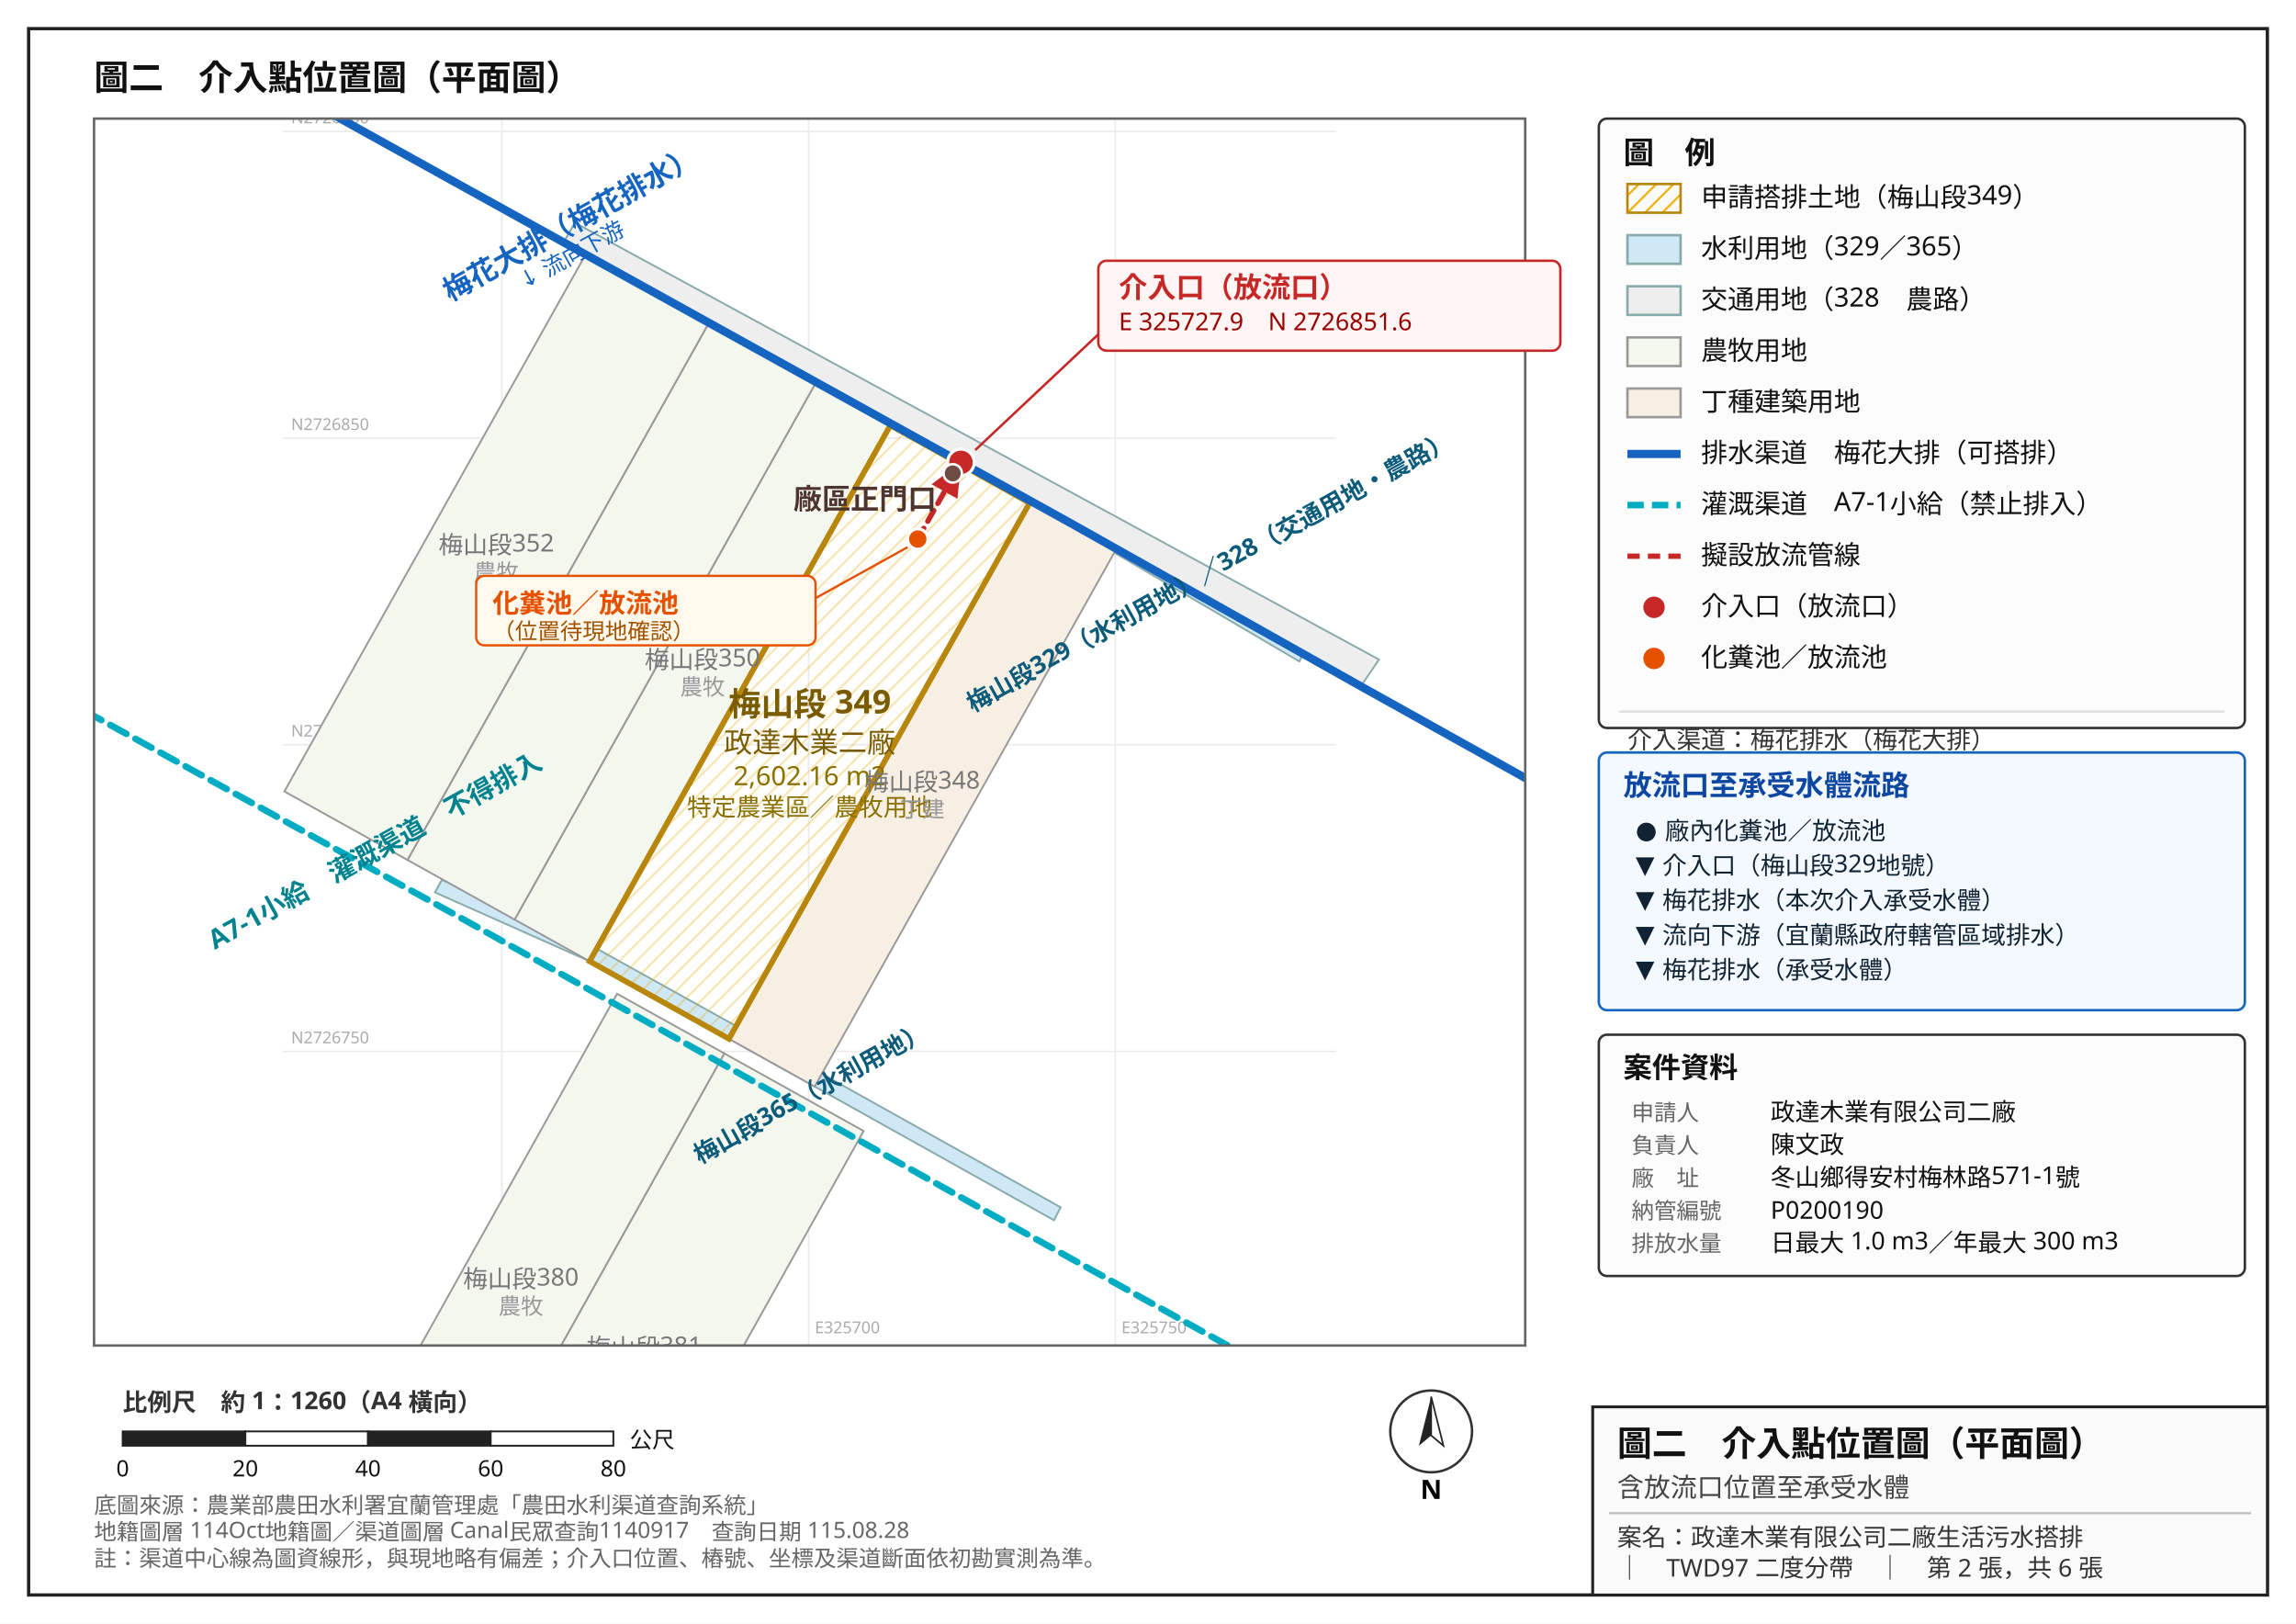
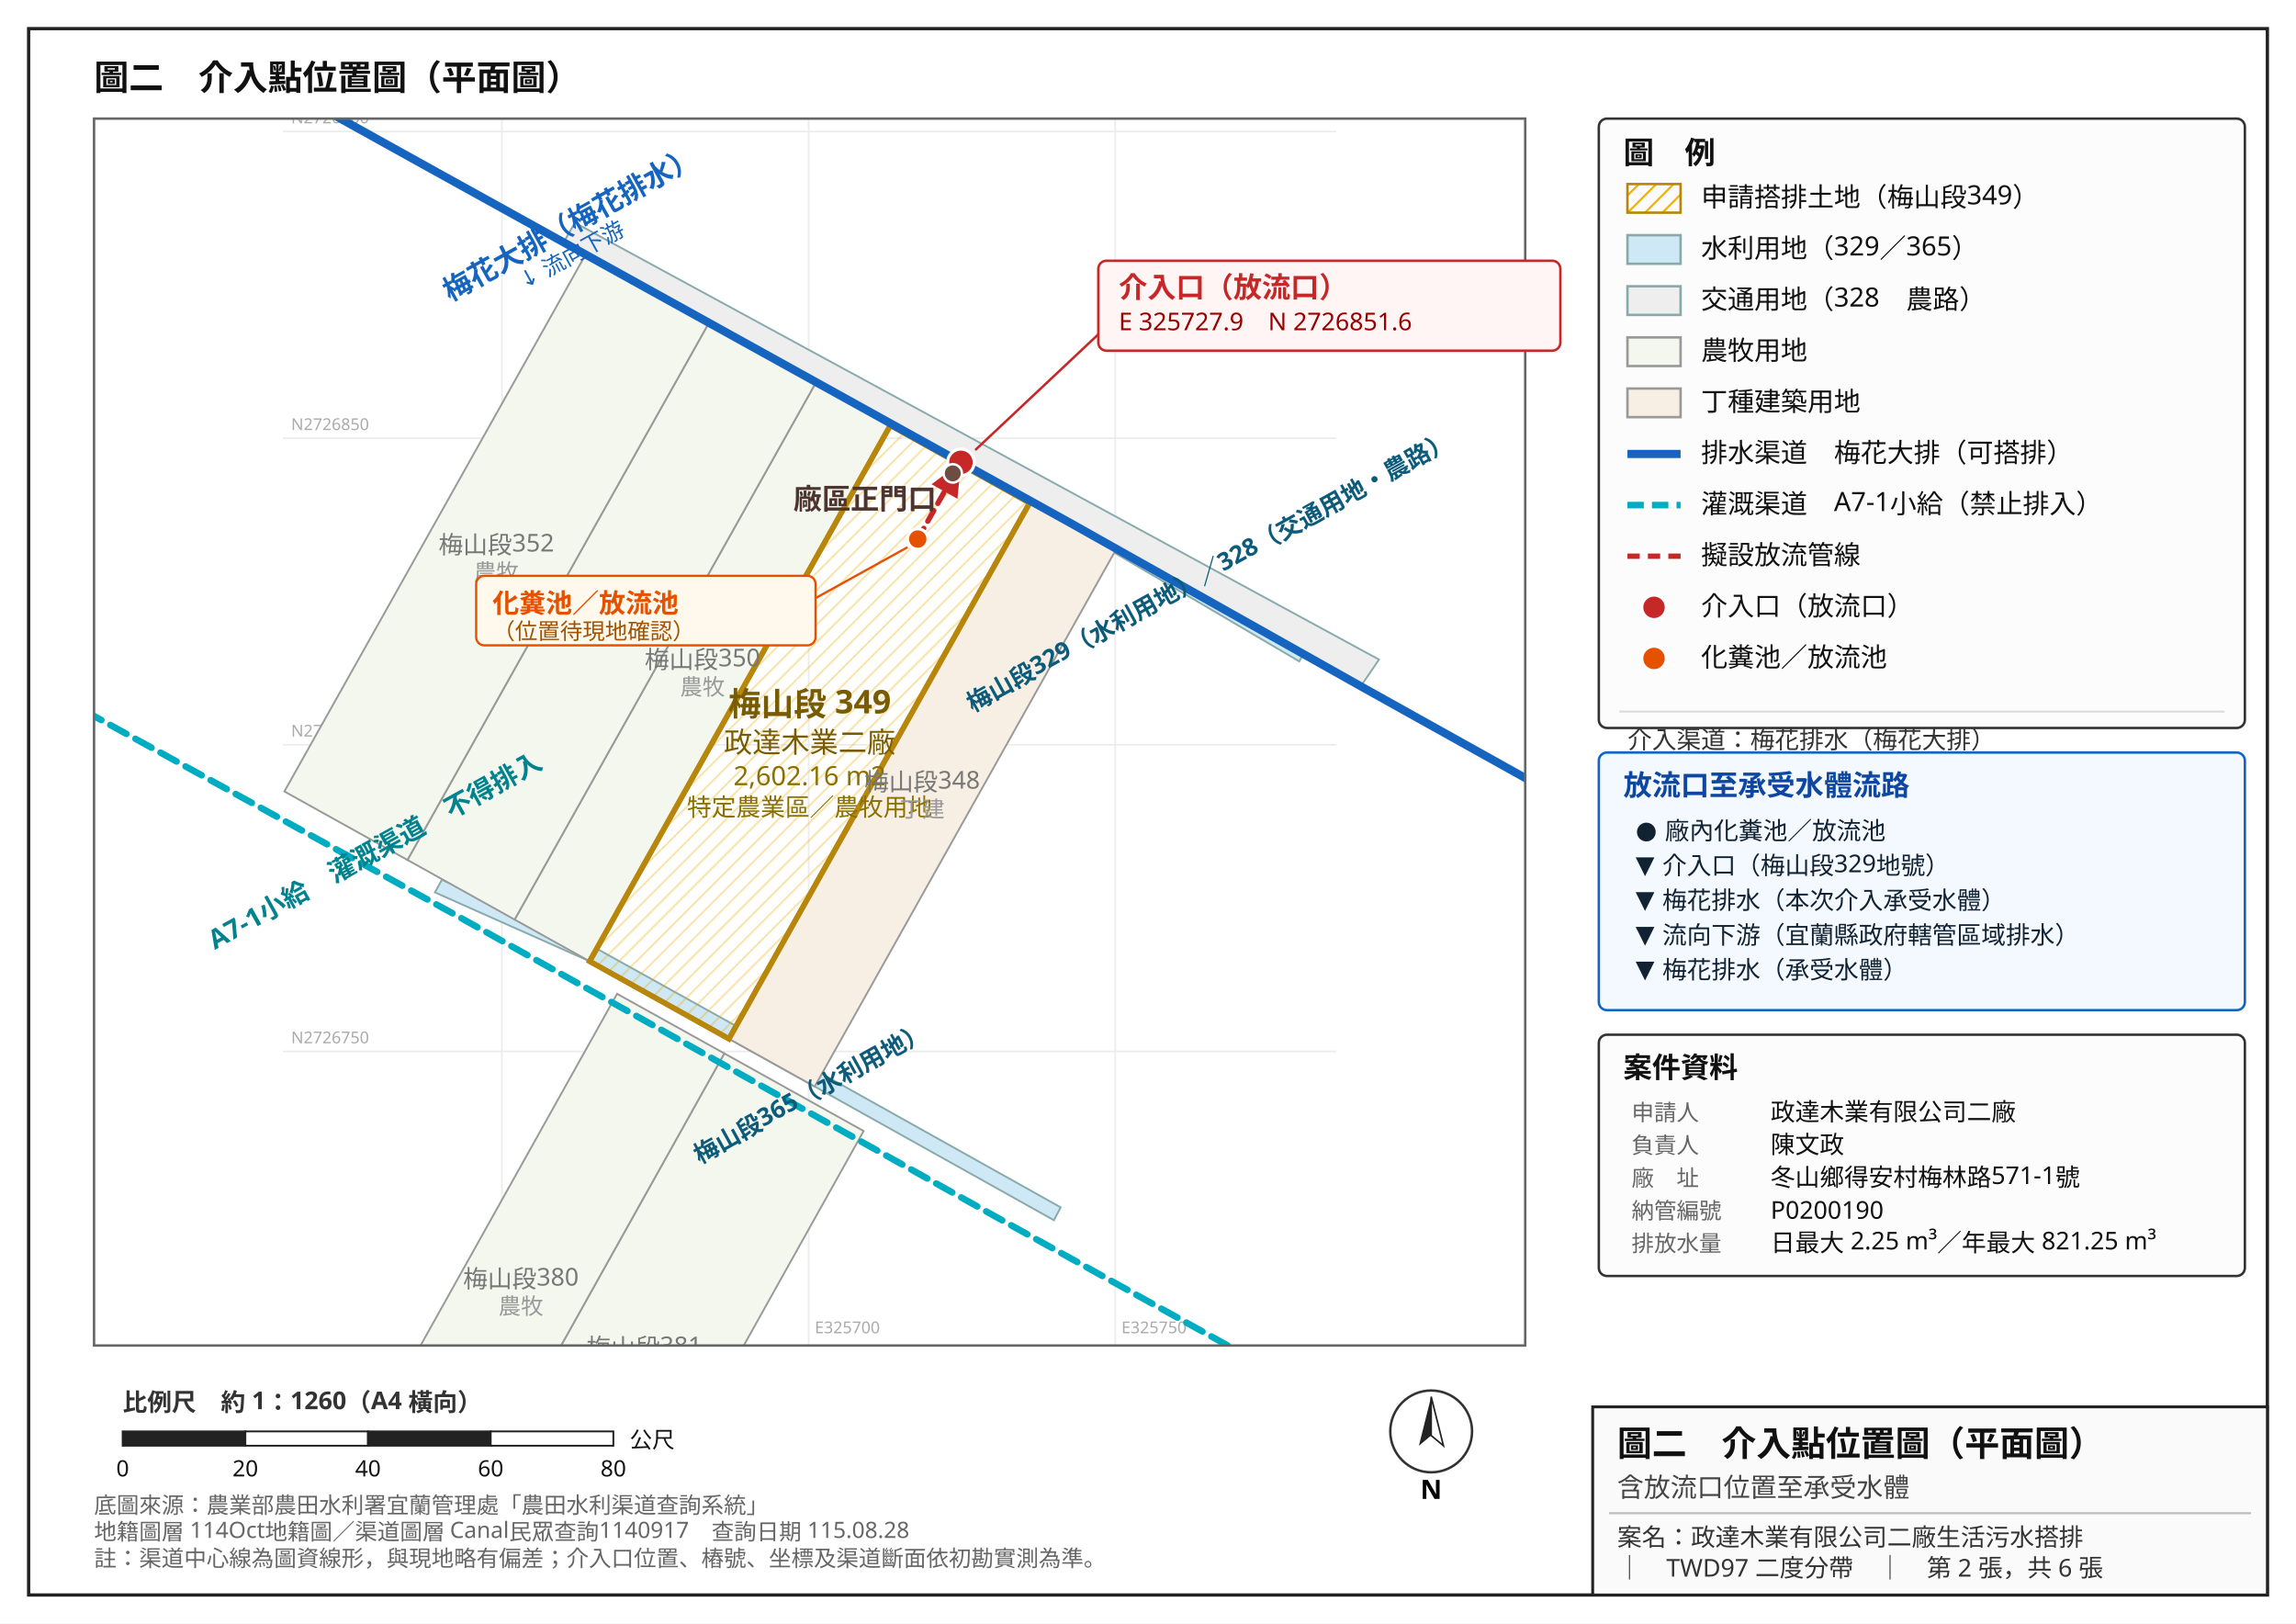
<svg xmlns="http://www.w3.org/2000/svg" width="1123" height="794" viewBox="0 0 1123 794">
  <defs>
    <marker id="arw" viewBox="0 0 10 10" refX="9" refY="5" markerWidth="7" markerHeight="7" orient="auto-start-reverse">
      <path d="M0,1 L9,5 L0,9 z" fill="#1565c0" />
    </marker>
    <marker id="arwr" viewBox="0 0 10 10" refX="9" refY="5" markerWidth="7" markerHeight="7" orient="auto-start-reverse">
      <path d="M0,1 L9,5 L0,9 z" fill="#c62828" />
    </marker>
    <marker id="arwk" viewBox="0 0 10 10" refX="9" refY="5" markerWidth="8" markerHeight="8" orient="auto-start-reverse">
      <path d="M0,1 L9,5 L0,9 z" fill="#333" />
    </marker>
    <pattern id="hatch" width="6" height="6" patternTransform="rotate(45)" patternUnits="userSpaceOnUse">
      <line x1="0" y1="0" x2="0" y2="6" stroke="#e6a700" stroke-width="2" />
    </pattern>
  </defs>
  <rect x="0.0" y="0.0" width="1123.0" height="794.0" fill="#fff" stroke="none" stroke-width="1.0" rx="0" />
  <rect x="14.0" y="14.0" width="1095.0" height="766.0" fill="none" stroke="#222" stroke-width="1.6" rx="0" />
  <rect x="779.0" y="688.0" width="330.0" height="92.0" fill="#fafafa" stroke="#222" stroke-width="1.4" rx="0" />
  <text x="791.0" y="712.0" font-family="'Microsoft JhengHei','微軟正黑體','PMingLiU',sans-serif" font-size="17" fill="#111" text-anchor="start" font-weight="700">圖二　介入點位置圖（平面圖）</text>
  <text x="791.0" y="732.0" font-family="'Microsoft JhengHei','微軟正黑體','PMingLiU',sans-serif" font-size="13" fill="#444" text-anchor="start">含放流口位置至承受水體</text>
  <line x1="787" y1="740" x2="1101" y2="740" stroke="#bbb" />
  <text x="791.0" y="756.0" font-family="'Microsoft JhengHei','微軟正黑體','PMingLiU',sans-serif" font-size="12" fill="#333" text-anchor="start">案名：政達木業有限公司二廠生活污水搭排</text>
  <text x="791.0" y="771.0" font-family="'Microsoft JhengHei','微軟正黑體','PMingLiU',sans-serif" font-size="12" fill="#333" text-anchor="start">　｜　TWD97 二度分帶　｜　第 2 張，共 6 張</text>
  <clipPath id="mapclip">
    <rect x="46.0" y="58.0" width="700.0" height="600.0" />
  </clipPath>
  <g clip-path="url(#mapclip)">
    <line x1="245.5" y1="658.0" x2="245.5" y2="58.0" stroke="#ececec" stroke-width="0.8" />
    <text x="248.5" y="652.0" font-family="'Microsoft JhengHei','微軟正黑體','PMingLiU',sans-serif" font-size="8" fill="#aaa" text-anchor="start">E325650</text>
    <line x1="395.5" y1="658.0" x2="395.5" y2="58.0" stroke="#ececec" stroke-width="0.8" />
    <text x="398.5" y="652.0" font-family="'Microsoft JhengHei','微軟正黑體','PMingLiU',sans-serif" font-size="8" fill="#aaa" text-anchor="start">E325700</text>
    <line x1="545.5" y1="658.0" x2="545.5" y2="58.0" stroke="#ececec" stroke-width="0.8" />
    <text x="548.5" y="652.0" font-family="'Microsoft JhengHei','微軟正黑體','PMingLiU',sans-serif" font-size="8" fill="#aaa" text-anchor="start">E325750</text>
    <line x1="138.4" y1="514.2" x2="653.6" y2="514.2" stroke="#ececec" stroke-width="0.8" />
    <text x="142.4" y="510.2" font-family="'Microsoft JhengHei','微軟正黑體','PMingLiU',sans-serif" font-size="8" fill="#aaa" text-anchor="start">N2726750</text>
    <line x1="138.4" y1="364.2" x2="653.6" y2="364.2" stroke="#ececec" stroke-width="0.8" />
    <text x="142.4" y="360.2" font-family="'Microsoft JhengHei','微軟正黑體','PMingLiU',sans-serif" font-size="8" fill="#aaa" text-anchor="start">N2726800</text>
    <line x1="138.4" y1="214.3" x2="653.6" y2="214.3" stroke="#ececec" stroke-width="0.8" />
    <text x="142.4" y="210.3" font-family="'Microsoft JhengHei','微軟正黑體','PMingLiU',sans-serif" font-size="8" fill="#aaa" text-anchor="start">N2726850</text>
    <line x1="138.4" y1="64.3" x2="653.6" y2="64.3" stroke="#ececec" stroke-width="0.8" />
    <text x="142.4" y="60.3" font-family="'Microsoft JhengHei','微軟正黑體','PMingLiU',sans-serif" font-size="8" fill="#aaa" text-anchor="start">N2726900</text>
    <polygon points="635.48,323.44 503.61,245.93 435.49,207.99 275.52,118.86 281.22,108.96 441.10,198.06 509.19,236.15 641.18,313.24" fill="#cfe8f5" fill-opacity="1.00" stroke="#8aa" stroke-width="0.90" />
    <polygon points="515.49,596.72 398.47,531.35 356.54,508.01 288.39,470.10 212.73,436.41 216.12,430.23 291.72,463.83 359.81,501.63 401.80,525.02 518.79,590.42" fill="#cfe8f5" fill-opacity="1.00" stroke="#8aa" stroke-width="0.90" />
    <polygon points="281.22,108.96 275.52,118.86 665.48,335.74 674.48,322.54" fill="#eeeeee" fill-opacity="1.00" stroke="#8aa" stroke-width="0.90" />
    <polygon points="503.61,245.93 545.55,269.30 398.47,531.35 356.54,508.01" fill="#f7efe3" fill-opacity="1.00" stroke="#999" stroke-width="0.90" />
    <polygon points="398.80,187.56 435.49,207.99 288.39,470.10 251.70,449.70" fill="#f4f7ee" fill-opacity="1.00" stroke="#999" stroke-width="0.90" />
    <polygon points="346.46,158.37 398.80,187.56 251.70,449.70 199.29,420.54" fill="#f4f7ee" fill-opacity="1.00" stroke="#999" stroke-width="0.90" />
    <polygon points="286.23,124.83 346.46,158.37 199.29,420.54 139.09,387.04" fill="#f4f7ee" fill-opacity="1.00" stroke="#999" stroke-width="0.90" />
    <polygon points="354.26,515.15 422.41,553.10 275.88,815.27 207.72,777.36" fill="#f4f7ee" fill-opacity="1.00" stroke="#999" stroke-width="0.90" />
    <polygon points="301.82,486.00 354.26,515.15 207.72,777.36 155.29,748.17" fill="#f4f7ee" fill-opacity="1.00" stroke="#999" stroke-width="0.90" />
    <polygon points="435.49,207.99 503.61,245.93 356.54,508.01 288.39,470.10" fill="url(#hatch)" fill-opacity="0.30" stroke="#b8860b" stroke-width="2.60" />
    <polygon points="435.49,207.99 503.61,245.93 356.54,508.01 288.39,470.10" fill="none" fill-opacity="1.00" stroke="#b8860b" stroke-width="2.60" />
    <polyline points="-166.01,231.59 30.56,341.68 223.26,447.69 488.26,595.70 751.81,742.02" fill="none" stroke="#00acc1" stroke-width="3.20" stroke-linejoin="round" stroke-linecap="round" stroke-dasharray="9 5" />
    <polyline points="-193.72,-142.07 -80.99,-79.46 55.35,-3.63 213.73,84.23 351.15,160.30 523.45,255.72 666.93,336.38 846.07,436.24" fill="none" stroke="#1565c0" stroke-width="4.00" stroke-linejoin="round" stroke-linecap="round" marker-end="url(#arw)" />
    <polyline points="448.88,263.61 470.00,226.10" fill="none" stroke="#c62828" stroke-width="2.60" stroke-linejoin="round" stroke-linecap="round" stroke-dasharray="6 4" marker-end="url(#arwr)" />
    <circle cx="470.00" cy="226.10" r="6.5" fill="#c62828" stroke="#fff" stroke-width="1.5" />
    <circle cx="448.88" cy="263.61" r="5.0" fill="#e65100" stroke="#fff" stroke-width="1.5" />
    <text x="396.01" y="350.00" font-family="'Microsoft JhengHei','微軟正黑體','PMingLiU',sans-serif" font-size="16" fill="#7a5c00" text-anchor="middle" font-weight="700">梅山段 349</text>
    <text x="396.01" y="368.00" font-family="'Microsoft JhengHei','微軟正黑體','PMingLiU',sans-serif" font-size="14" fill="#7a5c00" text-anchor="middle">政達木業二廠</text>
    <text x="396.01" y="384.00" font-family="'Microsoft JhengHei','微軟正黑體','PMingLiU',sans-serif" font-size="13" fill="#8a7000" text-anchor="middle">2,602.16 m2</text>
    <text x="396.01" y="399.00" font-family="'Microsoft JhengHei','微軟正黑體','PMingLiU',sans-serif" font-size="12" fill="#8a7000" text-anchor="middle">特定農業區／農牧用地</text>
    <text x="451.04" y="386.65" font-family="'Microsoft JhengHei','微軟正黑體','PMingLiU',sans-serif" font-size="12" fill="#777" text-anchor="middle">梅山段348</text>
    <text x="451.04" y="399.65" font-family="'Microsoft JhengHei','微軟正黑體','PMingLiU',sans-serif" font-size="11" fill="#999" text-anchor="middle">丁建</text>
    <text x="343.60" y="326.84" font-family="'Microsoft JhengHei','微軟正黑體','PMingLiU',sans-serif" font-size="12" fill="#777" text-anchor="middle">梅山段350</text>
    <text x="343.60" y="339.84" font-family="'Microsoft JhengHei','微軟正黑體','PMingLiU',sans-serif" font-size="11" fill="#999" text-anchor="middle">農牧</text>
    <text x="299.06" y="302.04" font-family="'Microsoft JhengHei','微軟正黑體','PMingLiU',sans-serif" font-size="12" fill="#777" text-anchor="middle">梅山段351</text>
    <text x="299.06" y="315.04" font-family="'Microsoft JhengHei','微軟正黑體','PMingLiU',sans-serif" font-size="11" fill="#999" text-anchor="middle">農牧</text>
    <text x="242.77" y="270.70" font-family="'Microsoft JhengHei','微軟正黑體','PMingLiU',sans-serif" font-size="12" fill="#777" text-anchor="middle">梅山段352</text>
    <text x="242.77" y="283.70" font-family="'Microsoft JhengHei','微軟正黑體','PMingLiU',sans-serif" font-size="11" fill="#999" text-anchor="middle">農牧</text>
    <text x="315.07" y="663.22" font-family="'Microsoft JhengHei','微軟正黑體','PMingLiU',sans-serif" font-size="12" fill="#777" text-anchor="middle">梅山段381</text>
    <text x="315.07" y="676.22" font-family="'Microsoft JhengHei','微軟正黑體','PMingLiU',sans-serif" font-size="11" fill="#999" text-anchor="middle">農牧</text>
    <text x="254.77" y="629.67" font-family="'Microsoft JhengHei','微軟正黑體','PMingLiU',sans-serif" font-size="12" fill="#777" text-anchor="middle">梅山段380</text>
    <text x="254.77" y="642.67" font-family="'Microsoft JhengHei','微軟正黑體','PMingLiU',sans-serif" font-size="11" fill="#999" text-anchor="middle">農牧</text>
    <text x="593.49" y="283.25" font-family="'Microsoft JhengHei','微軟正黑體','PMingLiU',sans-serif" font-size="12" fill="#0d5b7a" text-anchor="middle" font-weight="700" transform="rotate(-29.0 593.49 283.25)">梅山段329（水利用地）／328（交通用地・農路）</text>
    <text x="398.50" y="538.22" font-family="'Microsoft JhengHei','微軟正黑體','PMingLiU',sans-serif" font-size="12" fill="#0d5b7a" text-anchor="middle" font-weight="700" transform="rotate(-29.0 398.50 538.22)">梅山段365（水利用地）</text>
    <text x="281.32" y="113.67" font-family="'Microsoft JhengHei','微軟正黑體','PMingLiU',sans-serif" font-size="14" fill="#1565c0" text-anchor="middle" font-weight="700" transform="rotate(-29.0 281.32 113.67)">梅花大排（梅花排水）</text>
    <text x="281.32" y="127.67" font-family="'Microsoft JhengHei','微軟正黑體','PMingLiU',sans-serif" font-size="11" fill="#1565c0" text-anchor="middle" transform="rotate(-29.0 281.32 127.67)">↓ 流向下游</text>
    <text x="185.53" y="419.93" font-family="'Microsoft JhengHei','微軟正黑體','PMingLiU',sans-serif" font-size="13" fill="#00838f" text-anchor="middle" font-weight="700" transform="rotate(-29.0 185.53 419.93)">A7-1小給　灌溉渠道　不得排入</text>
  </g>
  <rect x="46.0" y="58.0" width="700.0" height="600.0" fill="none" stroke="#666" stroke-width="1.2" />
  <line x1="477.0" y1="220.1" x2="537.2" y2="163.5" stroke="#c62828" stroke-width="1.2" />
  <rect x="537.2" y="127.5" width="226.0" height="44.0" fill="#fff5f5" stroke="#c62828" stroke-width="1.2" rx="4" />
  <text x="547.2" y="145.5" font-family="'Microsoft JhengHei','微軟正黑體','PMingLiU',sans-serif" font-size="14" fill="#c62828" text-anchor="start" font-weight="700">介入口（放流口）</text>
  <text x="547.2" y="161.5" font-family="'Microsoft JhengHei','微軟正黑體','PMingLiU',sans-serif" font-size="12" fill="#900" text-anchor="start">E 325727.9　N 2726851.6</text>
  <line x1="443.9" y1="267.6" x2="396.9" y2="293.6" stroke="#e65100" stroke-width="1.1" />
  <rect x="232.9" y="281.6" width="166.0" height="34.0" fill="#fff8ec" stroke="#e65100" stroke-width="1.1" rx="4" />
  <circle cx="466.0" cy="231.5" r="4.5" fill="#6d4c41" stroke="#fff" stroke-width="1.2" />
  <text x="458.0" y="249.0" font-family="'Microsoft JhengHei','微軟正黑體','PMingLiU',sans-serif" font-size="14" fill="#4e342e" text-anchor="end" font-weight="700">廠區正門口</text>
  <text x="240.9" y="299.6" font-family="'Microsoft JhengHei','微軟正黑體','PMingLiU',sans-serif" font-size="13" fill="#e65100" text-anchor="start" font-weight="700">化糞池／放流池</text>
  <text x="240.9" y="312.6" font-family="'Microsoft JhengHei','微軟正黑體','PMingLiU',sans-serif" font-size="11" fill="#a35200" text-anchor="start">（位置待現地確認）</text>
  <rect x="782.0" y="58.0" width="316.0" height="298.0" fill="#fcfcfc" stroke="#333" stroke-width="1.2" rx="4" />
  <text x="794.0" y="80.0" font-family="'Microsoft JhengHei','微軟正黑體','PMingLiU',sans-serif" font-size="15" fill="#111" text-anchor="start" font-weight="700">圖　例</text>
  <rect x="796.0" y="90.0" width="26.0" height="14.0" fill="url(#hatch)" stroke="#b8860b" stroke-width="1.2" rx="0" />
  <text x="832.0" y="101.0" font-family="'Microsoft JhengHei','微軟正黑體','PMingLiU',sans-serif" font-size="13" fill="#111" text-anchor="start">申請搭排土地（梅山段349）</text>
  <rect x="796.0" y="115.0" width="26.0" height="14.0" fill="#cfe8f5" stroke="#8aa" stroke-width="1.2" rx="0" />
  <text x="832.0" y="126.0" font-family="'Microsoft JhengHei','微軟正黑體','PMingLiU',sans-serif" font-size="13" fill="#111" text-anchor="start">水利用地（329／365）</text>
  <rect x="796.0" y="140.0" width="26.0" height="14.0" fill="#eeeeee" stroke="#8aa" stroke-width="1.2" rx="0" />
  <text x="832.0" y="151.0" font-family="'Microsoft JhengHei','微軟正黑體','PMingLiU',sans-serif" font-size="13" fill="#111" text-anchor="start">交通用地（328　農路）</text>
  <rect x="796.0" y="165.0" width="26.0" height="14.0" fill="#f4f7ee" stroke="#999" stroke-width="1.2" rx="0" />
  <text x="832.0" y="176.0" font-family="'Microsoft JhengHei','微軟正黑體','PMingLiU',sans-serif" font-size="13" fill="#111" text-anchor="start">農牧用地</text>
  <rect x="796.0" y="190.0" width="26.0" height="14.0" fill="#f7efe3" stroke="#999" stroke-width="1.2" rx="0" />
  <text x="832.0" y="201.0" font-family="'Microsoft JhengHei','微軟正黑體','PMingLiU',sans-serif" font-size="13" fill="#111" text-anchor="start">丁種建築用地</text>
  <line x1="796" y1="222" x2="822" y2="222" stroke="#1565c0" stroke-width="4" />
  <text x="832.0" y="226.0" font-family="'Microsoft JhengHei','微軟正黑體','PMingLiU',sans-serif" font-size="13" fill="#111" text-anchor="start">排水渠道　梅花大排（可搭排）</text>
  <line x1="796" y1="247" x2="822" y2="247" stroke="#00acc1" stroke-width="3.2" stroke-dasharray="8 4" />
  <text x="832.0" y="251.0" font-family="'Microsoft JhengHei','微軟正黑體','PMingLiU',sans-serif" font-size="13" fill="#111" text-anchor="start">灌溉渠道　A7-1小給（禁止排入）</text>
  <line x1="796" y1="272" x2="822" y2="272" stroke="#c62828" stroke-width="2.6" stroke-dasharray="6 4" />
  <text x="832.0" y="276.0" font-family="'Microsoft JhengHei','微軟正黑體','PMingLiU',sans-serif" font-size="13" fill="#111" text-anchor="start">擬設放流管線</text>
  <circle cx="809" cy="297" r="6" fill="#c62828" stroke="#fff" stroke-width="1.5" />
  <text x="832.0" y="301.0" font-family="'Microsoft JhengHei','微軟正黑體','PMingLiU',sans-serif" font-size="13" fill="#111" text-anchor="start">介入口（放流口）</text>
  <circle cx="809" cy="322" r="6" fill="#e65100" stroke="#fff" stroke-width="1.5" />
  <text x="832.0" y="326.0" font-family="'Microsoft JhengHei','微軟正黑體','PMingLiU',sans-serif" font-size="13" fill="#111" text-anchor="start">化糞池／放流池</text>
  <line x1="792" y1="348" x2="1088" y2="348" stroke="#ddd" />
  <text x="796.0" y="366.0" font-family="'Microsoft JhengHei','微軟正黑體','PMingLiU',sans-serif" font-size="12" fill="#333" text-anchor="start">介入渠道：梅花排水（梅花大排）</text>
  <text x="796.0" y="383.0" font-family="'Microsoft JhengHei','微軟正黑體','PMingLiU',sans-serif" font-size="12" fill="#333" text-anchor="start">名稱：梅花排水（梅花大排）　性質：排水渠道</text>
  <text x="796.0" y="400.0" font-family="'Microsoft JhengHei','微軟正黑體','PMingLiU',sans-serif" font-size="12" fill="#333" text-anchor="start">管轄：羅東站　得安小組</text>
  <text x="796.0" y="417.0" font-family="'Microsoft JhengHei','微軟正黑體','PMingLiU',sans-serif" font-size="12" fill="#333" text-anchor="start">介入口地號：梅山段 329（水利用地）</text>
  <text x="796.0" y="434.0" font-family="'Microsoft JhengHei','微軟正黑體','PMingLiU',sans-serif" font-size="12" fill="#333" text-anchor="start">樁號：依現場初勘實測為準</text>
  <rect x="782.0" y="368.0" width="316.0" height="126.0" fill="#f4f9ff" stroke="#1565c0" stroke-width="1.2" rx="4" />
  <text x="794.0" y="389.0" font-family="'Microsoft JhengHei','微軟正黑體','PMingLiU',sans-serif" font-size="14" fill="#0d47a1" text-anchor="start" font-weight="700">放流口至承受水體流路</text>
  <text x="800.0" y="410.0" font-family="'Microsoft JhengHei','微軟正黑體','PMingLiU',sans-serif" font-size="12" fill="#123" text-anchor="start">● 廠內化糞池／放流池</text>
  <text x="800.0" y="427.0" font-family="'Microsoft JhengHei','微軟正黑體','PMingLiU',sans-serif" font-size="12" fill="#123" text-anchor="start">▼ 介入口（梅山段329地號）</text>
  <text x="800.0" y="444.0" font-family="'Microsoft JhengHei','微軟正黑體','PMingLiU',sans-serif" font-size="12" fill="#123" text-anchor="start">▼ 梅花排水（本次介入承受水體）</text>
  <text x="800.0" y="461.0" font-family="'Microsoft JhengHei','微軟正黑體','PMingLiU',sans-serif" font-size="12" fill="#123" text-anchor="start">▼ 流向下游（宜蘭縣政府轄管區域排水）</text>
  <text x="800.0" y="478.0" font-family="'Microsoft JhengHei','微軟正黑體','PMingLiU',sans-serif" font-size="12" fill="#123" text-anchor="start">▼ 梅花排水（承受水體）</text>
  <rect x="782.0" y="506.0" width="316.0" height="118.0" fill="#fcfcfc" stroke="#333" stroke-width="1.2" rx="4" />
  <text x="794.0" y="527.0" font-family="'Microsoft JhengHei','微軟正黑體','PMingLiU',sans-serif" font-size="14" fill="#111" text-anchor="start" font-weight="700">案件資料</text>
  <text x="798.0" y="548.0" font-family="'Microsoft JhengHei','微軟正黑體','PMingLiU',sans-serif" font-size="11" fill="#666" text-anchor="start">申請人</text>
  <text x="866.0" y="548.0" font-family="'Microsoft JhengHei','微軟正黑體','PMingLiU',sans-serif" font-size="12" fill="#111" text-anchor="start">政達木業有限公司二廠</text>
  <text x="798.0" y="564.0" font-family="'Microsoft JhengHei','微軟正黑體','PMingLiU',sans-serif" font-size="11" fill="#666" text-anchor="start">負責人</text>
  <text x="866.0" y="564.0" font-family="'Microsoft JhengHei','微軟正黑體','PMingLiU',sans-serif" font-size="12" fill="#111" text-anchor="start">陳文政</text>
  <text x="798.0" y="580.0" font-family="'Microsoft JhengHei','微軟正黑體','PMingLiU',sans-serif" font-size="11" fill="#666" text-anchor="start">廠　址</text>
  <text x="866.0" y="580.0" font-family="'Microsoft JhengHei','微軟正黑體','PMingLiU',sans-serif" font-size="12" fill="#111" text-anchor="start">冬山鄉得安村梅林路571-1號</text>
  <text x="798.0" y="596.0" font-family="'Microsoft JhengHei','微軟正黑體','PMingLiU',sans-serif" font-size="11" fill="#666" text-anchor="start">納管編號</text>
  <text x="866.0" y="596.0" font-family="'Microsoft JhengHei','微軟正黑體','PMingLiU',sans-serif" font-size="12" fill="#111" text-anchor="start">P0200190</text>
  <text x="798.0" y="612.0" font-family="'Microsoft JhengHei','微軟正黑體','PMingLiU',sans-serif" font-size="11" fill="#666" text-anchor="start">排放水量</text>
-   <text x="866.0" y="612.0" font-family="'Microsoft JhengHei','微軟正黑體','PMingLiU',sans-serif" font-size="12" fill="#111" text-anchor="start">日最大 1.0 m3／年最大 300 m3</text>
+   <text x="866.0" y="612.0" font-family="'Microsoft JhengHei','微軟正黑體','PMingLiU',sans-serif" font-size="12" fill="#111" text-anchor="start">日最大 2.25 m³／年最大 821.25 m³</text>
  <g>
    <circle cx="700" cy="700" r="20" fill="#fff" stroke="#333" stroke-width="1.2" />
    <path d="M700,683 L694,707 L700,702 Z" fill="#222" />
    <path d="M700,683 L706,707 L700,702 Z" fill="#fff" stroke="#222" stroke-width="0.8" />
    <text x="700" y="733" font-family="'Microsoft JhengHei','微軟正黑體','PMingLiU',sans-serif" font-size="13" font-weight="700" text-anchor="middle">N</text>
  </g>
  <text x="60.0" y="690.0" font-family="'Microsoft JhengHei','微軟正黑體','PMingLiU',sans-serif" font-size="12" fill="#333" text-anchor="start" font-weight="700">比例尺　約 1：1260（A4 橫向）</text>
  <rect x="60.0" y="700.0" width="60.0" height="7.0" fill="#222" stroke="#222" stroke-width="0.9" rx="0" />
  <text x="60.0" y="722.0" font-family="'Microsoft JhengHei','微軟正黑體','PMingLiU',sans-serif" font-size="11" fill="#111" text-anchor="middle">0</text>
  <rect x="120.0" y="700.0" width="60.0" height="7.0" fill="#fff" stroke="#222" stroke-width="0.9" rx="0" />
  <text x="120.0" y="722.0" font-family="'Microsoft JhengHei','微軟正黑體','PMingLiU',sans-serif" font-size="11" fill="#111" text-anchor="middle">20</text>
  <rect x="180.0" y="700.0" width="60.0" height="7.0" fill="#222" stroke="#222" stroke-width="0.9" rx="0" />
  <text x="180.0" y="722.0" font-family="'Microsoft JhengHei','微軟正黑體','PMingLiU',sans-serif" font-size="11" fill="#111" text-anchor="middle">40</text>
  <rect x="240.0" y="700.0" width="60.0" height="7.0" fill="#fff" stroke="#222" stroke-width="0.9" rx="0" />
  <text x="240.0" y="722.0" font-family="'Microsoft JhengHei','微軟正黑體','PMingLiU',sans-serif" font-size="11" fill="#111" text-anchor="middle">60</text>
  <text x="300.0" y="722.0" font-family="'Microsoft JhengHei','微軟正黑體','PMingLiU',sans-serif" font-size="11" fill="#111" text-anchor="middle">80</text>
  <text x="308.0" y="708.0" font-family="'Microsoft JhengHei','微軟正黑體','PMingLiU',sans-serif" font-size="11" fill="#111" text-anchor="start">公尺</text>
  <text x="46.0" y="740.0" font-family="'Microsoft JhengHei','微軟正黑體','PMingLiU',sans-serif" font-size="11" fill="#666" text-anchor="start">底圖來源：農業部農田水利署宜蘭管理處「農田水利渠道查詢系統」</text>
  <text x="46.0" y="753.0" font-family="'Microsoft JhengHei','微軟正黑體','PMingLiU',sans-serif" font-size="11" fill="#666" text-anchor="start">地籍圖層 114Oct地籍圖／渠道圖層 Canal民眾查詢1140917　查詢日期 115.08.28</text>
  <text x="46.0" y="766.0" font-family="'Microsoft JhengHei','微軟正黑體','PMingLiU',sans-serif" font-size="11" fill="#666" text-anchor="start">註：渠道中心線為圖資線形，與現地略有偏差；介入口位置、樁號、坐標及渠道斷面依初勘實測為準。</text>
  <text x="46.0" y="44.0" font-family="'Microsoft JhengHei','微軟正黑體','PMingLiU',sans-serif" font-size="17" fill="#111" text-anchor="start" font-weight="700">圖二　介入點位置圖（平面圖）</text>
</svg>
